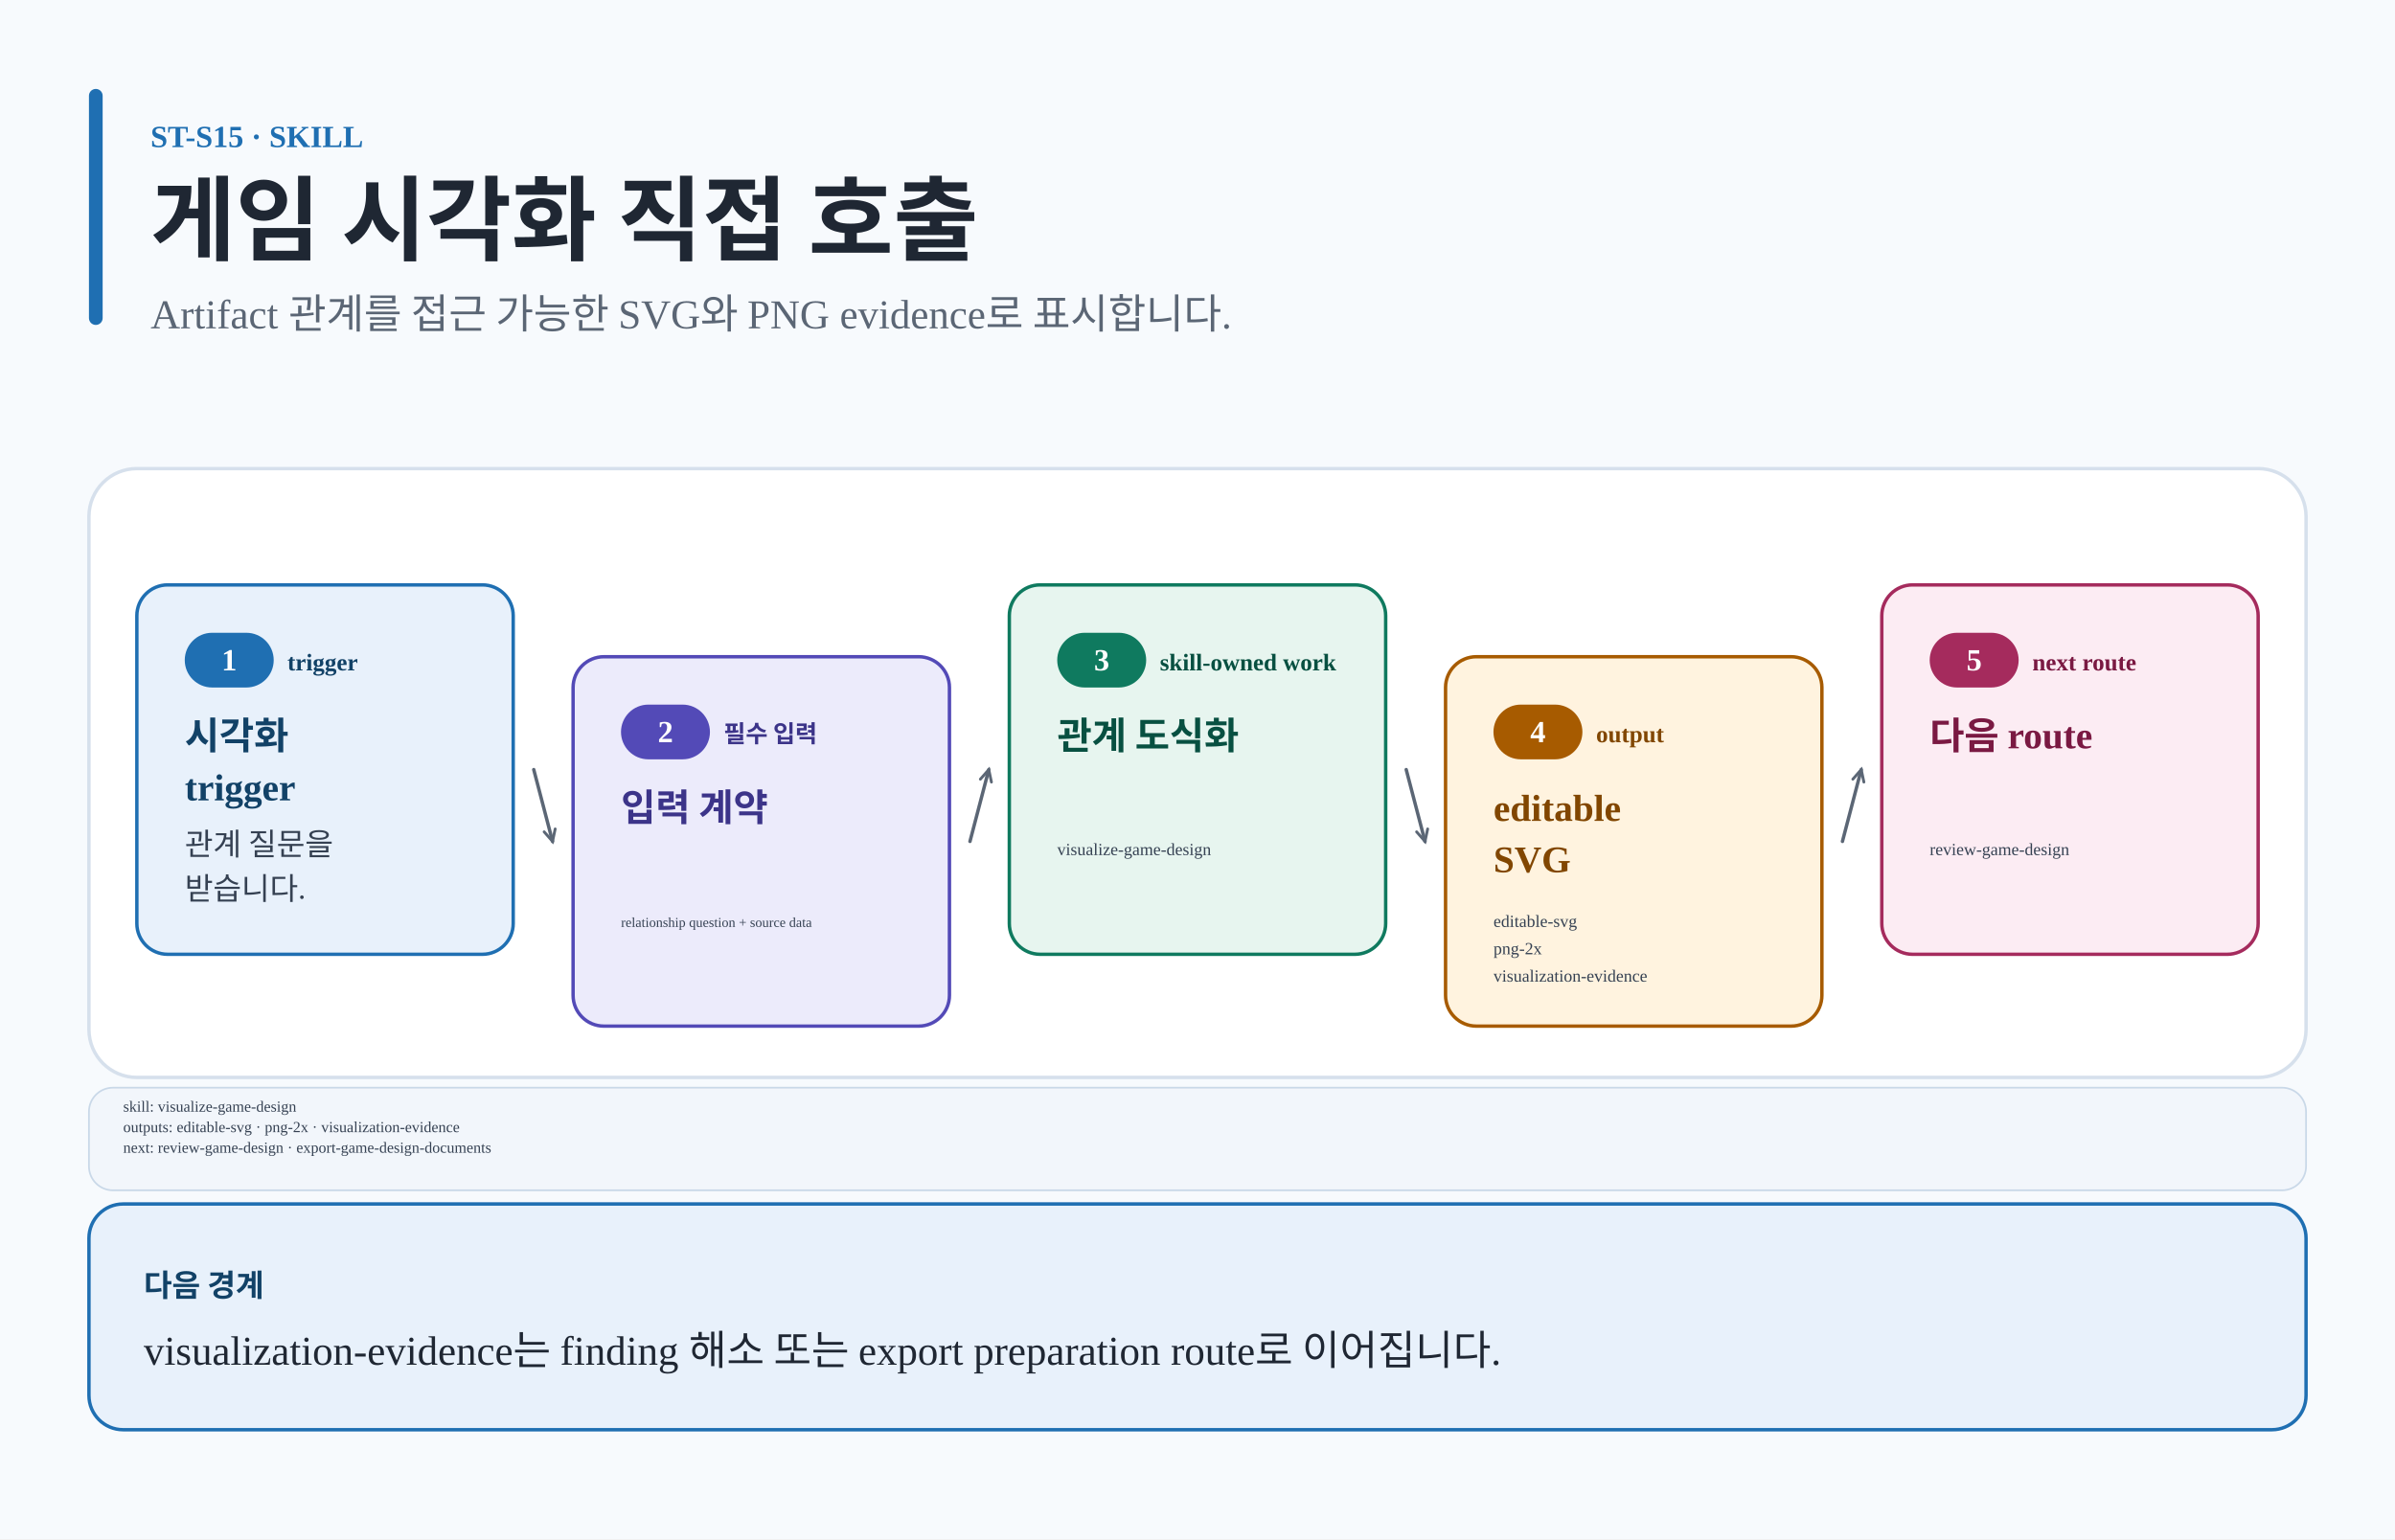
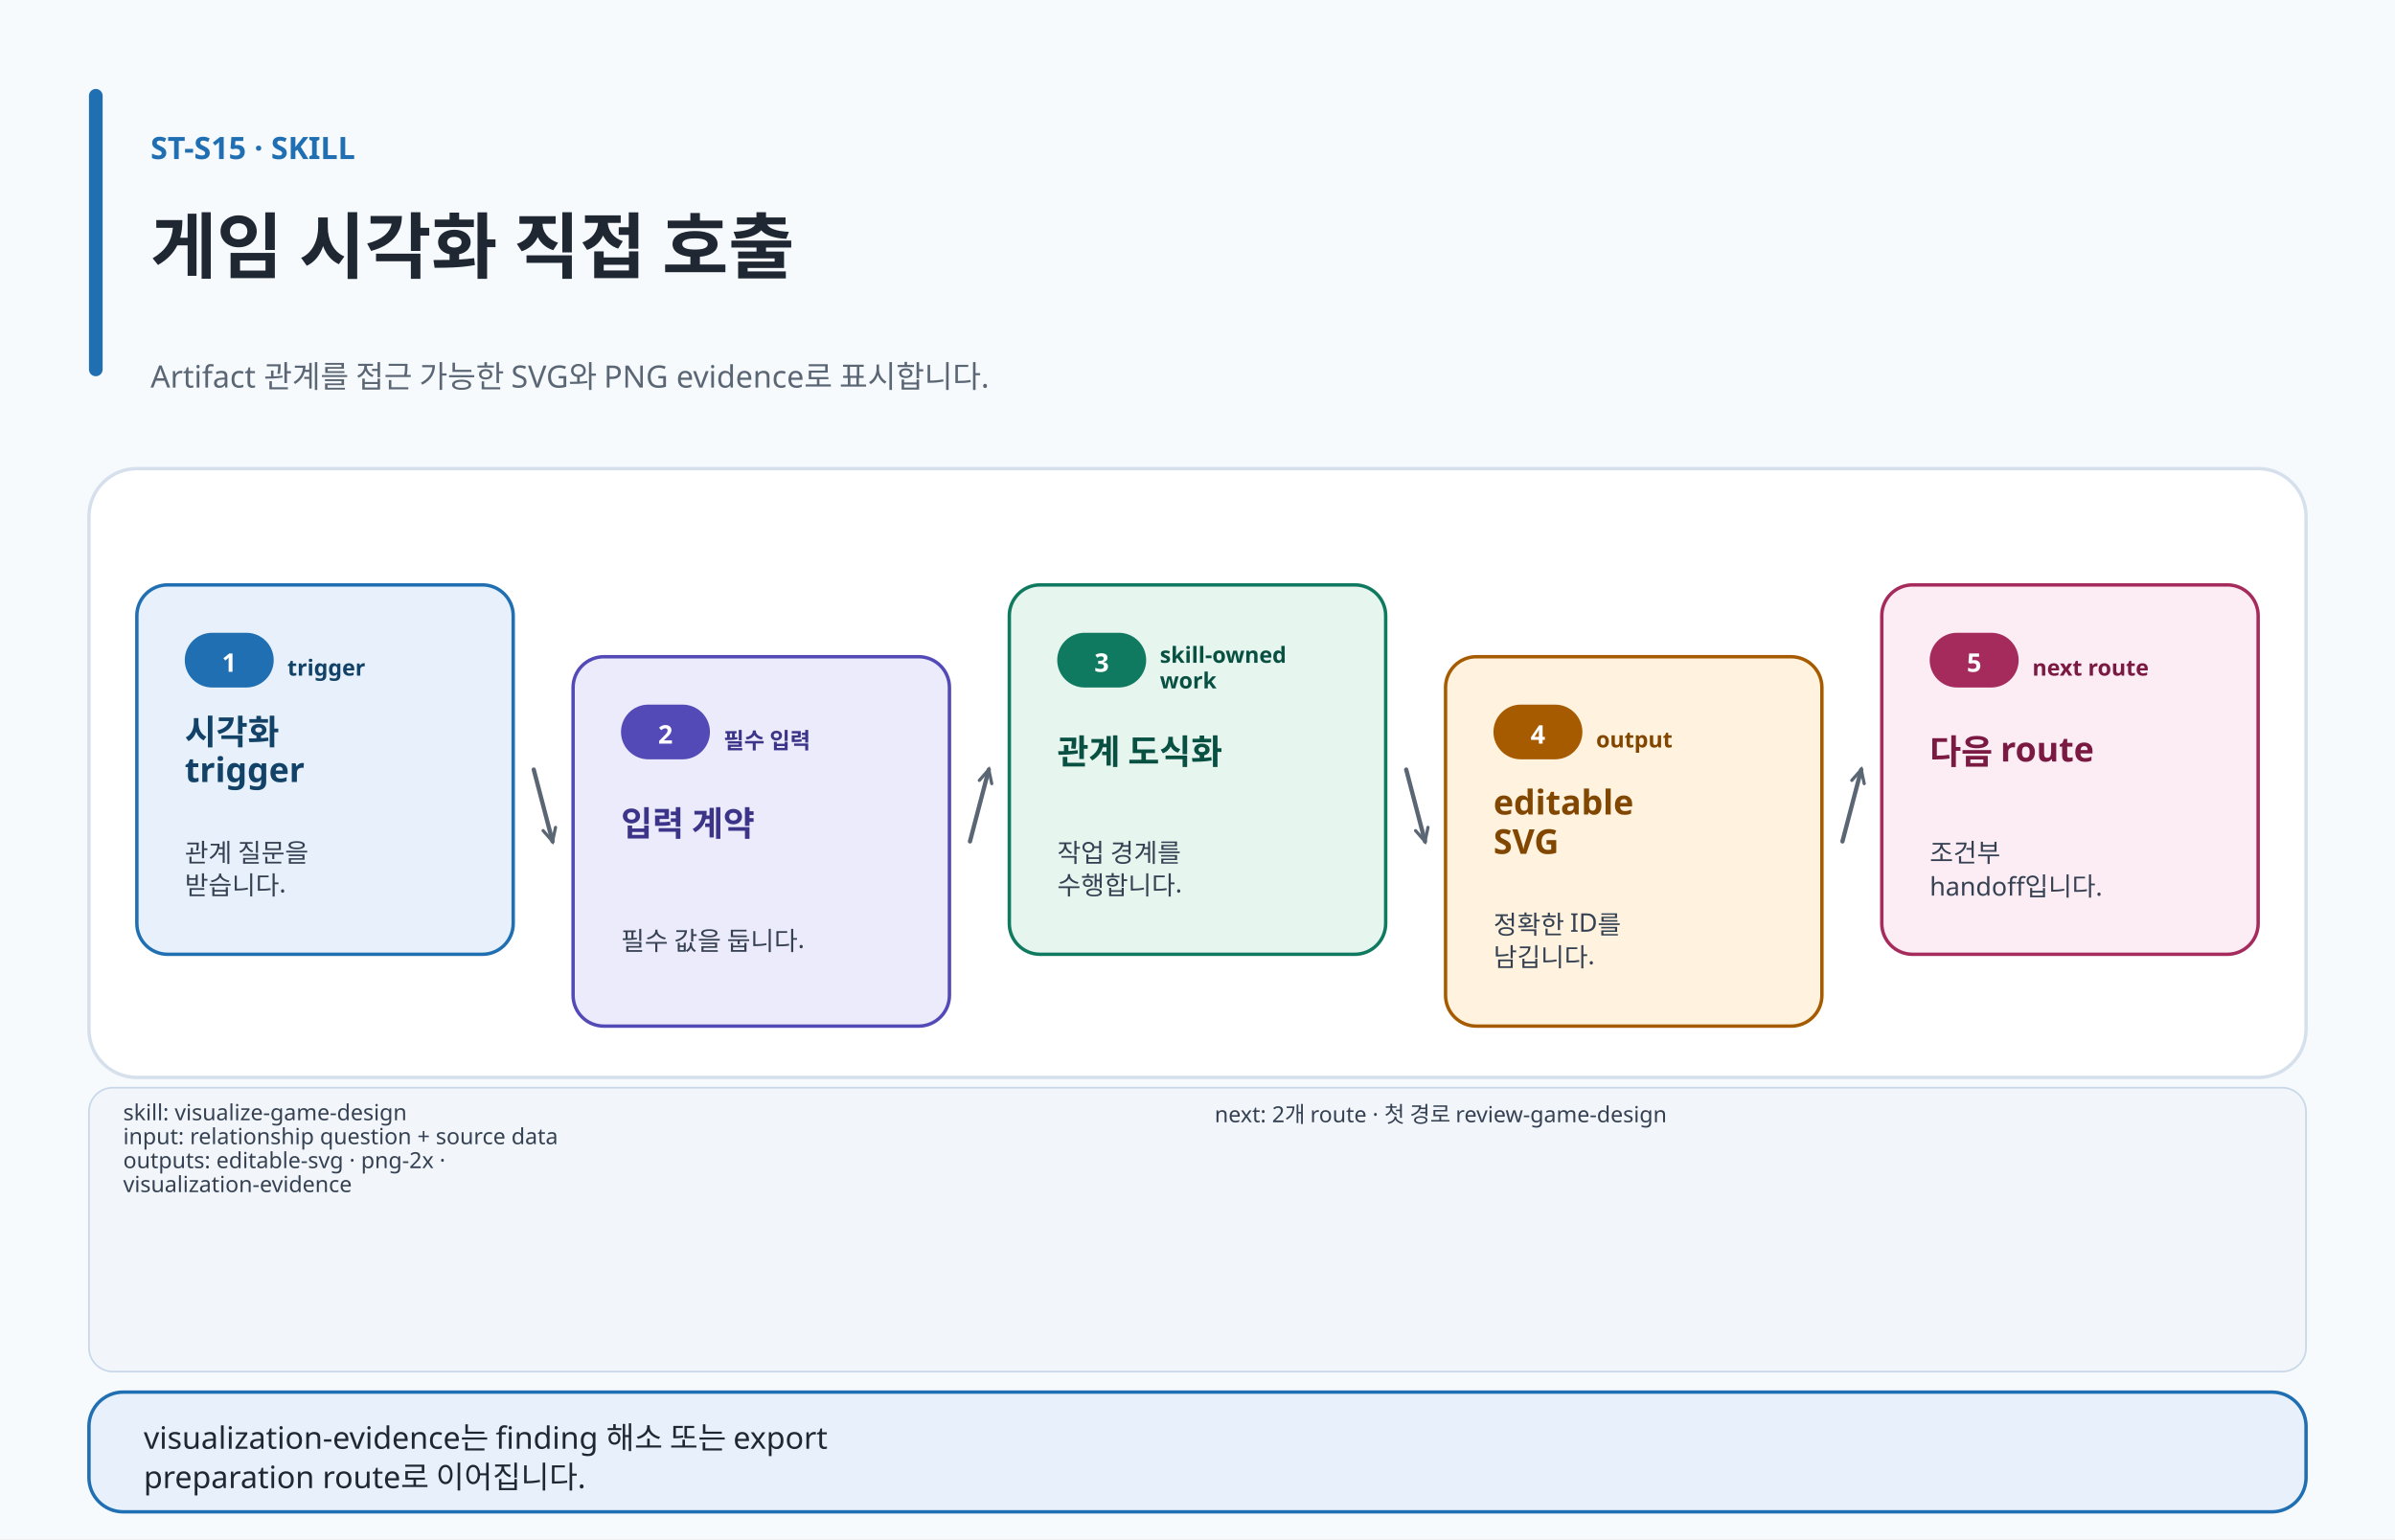
- <svg xmlns="http://www.w3.org/2000/svg" viewBox="0 0 1400 900" width="1400" height="900" role="img" aria-label="게임 기획 시각화 직접 호출 흐름">
+ <svg xmlns="http://www.w3.org/2000/svg" viewBox="0 0 1400 900" width="1400" height="900" role="img" aria-label="게임 기획 시각화 직접 호출 흐름" style="font-family:Pretendard,'Apple SD Gothic Neo','Malgun Gothic','Noto Sans KR',sans-serif">
  <defs>
-     <marker id="open-arrow" viewBox="0 0 12 12" refX="10" refY="6" markerWidth="10" markerHeight="10" markerUnits="userSpaceOnUse" orient="auto">
+     <marker id="open-arrow" viewBox="0 0 12 12" refX="10" refY="6" markerWidth="11.25" markerHeight="11.25" markerUnits="userSpaceOnUse" orient="auto">
      <path d="M 2 2 L 10 6 L 2 10" fill="none" stroke="#5B6675" stroke-width="2" stroke-linecap="round" />
    </marker>
  </defs>
  <rect width="1400" height="900" fill="#F7FAFD" />
-   <rect x="52" y="52" width="8" height="138" rx="4" fill="#1F6FB2" />
-   <text x="88" y="86" fill="#1F6FB2" font-size="18" font-weight="700">ST-S15 · SKILL</text>
-   <text x="88" y="148" fill="#1F2733" font-size="54" font-weight="700">게임 시각화 직접 호출</text>
-   <text x="88" y="192" fill="#5B6675" font-size="24">Artifact 관계를 접근 가능한 SVG와 PNG evidence로 표시합니다.</text>
+   <rect x="52" y="52" width="8" height="168" rx="4" fill="#1F6FB2" />
+   <text data-text-role="eyebrow" x="88" y="86" text-anchor="start" dominant-baseline="central" fill="#1F6FB2" font-size="18" font-weight="700">
+     <tspan x="88" dy="0">ST-S15 · SKILL</tspan>
+   </text>
+   <text data-text-role="title" x="88" y="141" text-anchor="start" dominant-baseline="central" fill="#1F2733" font-size="42" font-weight="700">
+     <tspan x="88" dy="0">게임 시각화 직접 호출</tspan>
+   </text>
+   <text data-text-role="description" x="88" y="218" text-anchor="start" dominant-baseline="central" fill="#5B6675" font-size="18" font-weight="400">
+     <tspan x="88" dy="0">Artifact 관계를 접근 가능한 SVG와 PNG evidence로 표시합니다.</tspan>
+   </text>
  <rect x="52" y="274" width="1296" height="356" rx="28" fill="#FFFFFF" stroke="#D6E0EC" stroke-width="2" />
-   <path d="M 312 450 L 323 492" fill="none" stroke="#5B6675" stroke-width="2" stroke-linecap="round" marker-end="url(#open-arrow)" />
-   <path d="M 567 492 L 578 450" fill="none" stroke="#5B6675" stroke-width="2" stroke-linecap="round" marker-end="url(#open-arrow)" />
-   <path d="M 822 450 L 833 492" fill="none" stroke="#5B6675" stroke-width="2" stroke-linecap="round" marker-end="url(#open-arrow)" />
-   <path d="M 1077 492 L 1088 450" fill="none" stroke="#5B6675" stroke-width="2" stroke-linecap="round" marker-end="url(#open-arrow)" />
+   <path d="M 312 450 L 323 492" fill="none" stroke="#5B6675" stroke-width="2.5" stroke-linecap="round" marker-end="url(#open-arrow)" />
+   <path d="M 567 492 L 578 450" fill="none" stroke="#5B6675" stroke-width="2.5" stroke-linecap="round" marker-end="url(#open-arrow)" />
+   <path d="M 822 450 L 833 492" fill="none" stroke="#5B6675" stroke-width="2.5" stroke-linecap="round" marker-end="url(#open-arrow)" />
+   <path d="M 1077 492 L 1088 450" fill="none" stroke="#5B6675" stroke-width="2.5" stroke-linecap="round" marker-end="url(#open-arrow)" />
  <g aria-label="읽기 순서 1: 시각화 trigger">
    <rect x="80" y="342" width="220" height="216" rx="18" fill="#E8F1FB" stroke="#1F6FB2" stroke-width="2" />
    <rect x="108" y="370" width="52" height="32" rx="16" fill="#1F6FB2" />
-     <text x="134" y="392" text-anchor="middle" fill="#FFFFFF" font-size="18" font-weight="700">1</text>
-     <text x="168" y="392" fill="#124267" font-size="14" font-weight="700">trigger</text>
-     <text x="108" y="438" fill="#124267" font-size="22" font-weight="700">시각화</text>
-     <text x="108" y="468" fill="#124267" font-size="22" font-weight="700">trigger</text>
-     <text x="108" y="500" fill="#354152" font-size="18" font-weight="400">관계 질문을</text>
-     <text x="108" y="526" fill="#354152" font-size="18" font-weight="400">받습니다.</text>
+     <text data-text-role="caption" x="134" y="387" text-anchor="middle" dominant-baseline="central" fill="#FFFFFF" font-size="15" font-weight="700">
+       <tspan x="134" dy="0">1</tspan>
+     </text>
+     <text data-text-role="caption" x="168" y="390" text-anchor="start" dominant-baseline="central" fill="#124267" font-size="13" font-weight="700">
+       <tspan x="168" dy="0">trigger</tspan>
+     </text>
+     <text data-text-role="card-title" x="108" y="426.5" text-anchor="start" dominant-baseline="central" fill="#124267" font-size="20" font-weight="700">
+       <tspan x="108" dy="0">시각화</tspan>
+       <tspan x="108" dy="23">trigger</tspan>
+     </text>
+     <text data-text-role="card-body" x="108" y="497.5" text-anchor="start" dominant-baseline="central" fill="#354152" font-size="15" font-weight="400">
+       <tspan x="108" dy="0">관계 질문을</tspan>
+       <tspan x="108" dy="19">받습니다.</tspan>
+     </text>
  </g>
  <g aria-label="읽기 순서 2: 입력 계약">
    <rect x="335" y="384" width="220" height="216" rx="18" fill="#ECEBFB" stroke="#534AB7" stroke-width="2" />
    <rect x="363" y="412" width="52" height="32" rx="16" fill="#534AB7" />
-     <text x="389" y="434" text-anchor="middle" fill="#FFFFFF" font-size="18" font-weight="700">2</text>
-     <text x="423" y="434" fill="#3C3489" font-size="14" font-weight="700">필수 입력</text>
-     <text x="363" y="480" fill="#3C3489" font-size="22" font-weight="700">입력 계약</text>
-     <text x="363" y="542" fill="#354152" font-size="8" textLength="164" lengthAdjust="spacingAndGlyphs">relationship question + source data</text>
+     <text data-text-role="caption" x="389" y="429" text-anchor="middle" dominant-baseline="central" fill="#FFFFFF" font-size="15" font-weight="700">
+       <tspan x="389" dy="0">2</tspan>
+     </text>
+     <text data-text-role="caption" x="423" y="432" text-anchor="start" dominant-baseline="central" fill="#3C3489" font-size="13" font-weight="700">
+       <tspan x="423" dy="0">필수 입력</tspan>
+     </text>
+     <text data-text-role="card-title" x="363" y="480" text-anchor="start" dominant-baseline="central" fill="#3C3489" font-size="20" font-weight="700">
+       <tspan x="363" dy="0">입력 계약</tspan>
+     </text>
+     <text data-text-role="card-body" x="363" y="549" text-anchor="start" dominant-baseline="central" fill="#354152" font-size="15" font-weight="400">
+       <tspan x="363" dy="0">필수 값을 둡니다.</tspan>
+     </text>
  </g>
  <g aria-label="읽기 순서 3: 관계 도식화">
    <rect x="590" y="342" width="220" height="216" rx="18" fill="#E7F5EF" stroke="#0F7A5F" stroke-width="2" />
    <rect x="618" y="370" width="52" height="32" rx="16" fill="#0F7A5F" />
-     <text x="644" y="392" text-anchor="middle" fill="#FFFFFF" font-size="18" font-weight="700">3</text>
-     <text x="678" y="392" fill="#085041" font-size="14" font-weight="700">skill-owned work</text>
-     <text x="618" y="438" fill="#085041" font-size="22" font-weight="700">관계 도식화</text>
-     <text x="618" y="500" fill="#354152" font-size="10" textLength="164" lengthAdjust="spacingAndGlyphs">visualize-game-design</text>
+     <text data-text-role="caption" x="644" y="387" text-anchor="middle" dominant-baseline="central" fill="#FFFFFF" font-size="15" font-weight="700">
+       <tspan x="644" dy="0">3</tspan>
+     </text>
+     <text data-text-role="caption" x="678" y="382.5" text-anchor="start" dominant-baseline="central" fill="#085041" font-size="13" font-weight="700">
+       <tspan x="678" dy="0">skill-owned</tspan>
+       <tspan x="678" dy="15">work</tspan>
+     </text>
+     <text data-text-role="card-title" x="618" y="438" text-anchor="start" dominant-baseline="central" fill="#085041" font-size="20" font-weight="700">
+       <tspan x="618" dy="0">관계 도식화</tspan>
+     </text>
+     <text data-text-role="card-body" x="618" y="497.5" text-anchor="start" dominant-baseline="central" fill="#354152" font-size="15" font-weight="400">
+       <tspan x="618" dy="0">작업 경계를</tspan>
+       <tspan x="618" dy="19">수행합니다.</tspan>
+     </text>
  </g>
  <g aria-label="읽기 순서 4: editable SVG">
    <rect x="845" y="384" width="220" height="216" rx="18" fill="#FFF3DF" stroke="#A75B00" stroke-width="2" />
    <rect x="873" y="412" width="52" height="32" rx="16" fill="#A75B00" />
-     <text x="899" y="434" text-anchor="middle" fill="#FFFFFF" font-size="18" font-weight="700">4</text>
-     <text x="933" y="434" fill="#814600" font-size="14" font-weight="700">output</text>
-     <text x="873" y="480" fill="#814600" font-size="22" font-weight="700">editable</text>
-     <text x="873" y="510" fill="#814600" font-size="22" font-weight="700">SVG</text>
-     <text x="873" y="542" fill="#354152" font-size="10" textLength="164" lengthAdjust="spacingAndGlyphs">editable-svg</text>
-     <text x="873" y="558" fill="#354152" font-size="10" textLength="164" lengthAdjust="spacingAndGlyphs">png-2x</text>
-     <text x="873" y="574" fill="#354152" font-size="10" textLength="164" lengthAdjust="spacingAndGlyphs">visualization-evidence</text>
+     <text data-text-role="caption" x="899" y="429" text-anchor="middle" dominant-baseline="central" fill="#FFFFFF" font-size="15" font-weight="700">
+       <tspan x="899" dy="0">4</tspan>
+     </text>
+     <text data-text-role="caption" x="933" y="432" text-anchor="start" dominant-baseline="central" fill="#814600" font-size="13" font-weight="700">
+       <tspan x="933" dy="0">output</tspan>
+     </text>
+     <text data-text-role="card-title" x="873" y="468.5" text-anchor="start" dominant-baseline="central" fill="#814600" font-size="20" font-weight="700">
+       <tspan x="873" dy="0">editable</tspan>
+       <tspan x="873" dy="23">SVG</tspan>
+     </text>
+     <text data-text-role="card-body" x="873" y="539.5" text-anchor="start" dominant-baseline="central" fill="#354152" font-size="15" font-weight="400">
+       <tspan x="873" dy="0">정확한 ID를</tspan>
+       <tspan x="873" dy="19">남깁니다.</tspan>
+     </text>
  </g>
  <g aria-label="읽기 순서 5: 다음 route">
    <rect x="1100" y="342" width="220" height="216" rx="18" fill="#FCECF3" stroke="#A52B5D" stroke-width="2" />
    <rect x="1128" y="370" width="52" height="32" rx="16" fill="#A52B5D" />
-     <text x="1154" y="392" text-anchor="middle" fill="#FFFFFF" font-size="18" font-weight="700">5</text>
-     <text x="1188" y="392" fill="#7A1942" font-size="14" font-weight="700">next route</text>
-     <text x="1128" y="438" fill="#7A1942" font-size="22" font-weight="700">다음 route</text>
-     <text x="1128" y="500" fill="#354152" font-size="10" textLength="164" lengthAdjust="spacingAndGlyphs">review-game-design</text>
+     <text data-text-role="caption" x="1154" y="387" text-anchor="middle" dominant-baseline="central" fill="#FFFFFF" font-size="15" font-weight="700">
+       <tspan x="1154" dy="0">5</tspan>
+     </text>
+     <text data-text-role="caption" x="1188" y="390" text-anchor="start" dominant-baseline="central" fill="#7A1942" font-size="13" font-weight="700">
+       <tspan x="1188" dy="0">next route</tspan>
+     </text>
+     <text data-text-role="card-title" x="1128" y="438" text-anchor="start" dominant-baseline="central" fill="#7A1942" font-size="20" font-weight="700">
+       <tspan x="1128" dy="0">다음 route</tspan>
+     </text>
+     <text data-text-role="card-body" x="1128" y="497.5" text-anchor="start" dominant-baseline="central" fill="#354152" font-size="15" font-weight="400">
+       <tspan x="1128" dy="0">조건부</tspan>
+       <tspan x="1128" dy="19">handoff입니다.</tspan>
+     </text>
  </g>
-   <rect x="52" y="636" width="1296" height="60" rx="14" fill="#F2F6FB" stroke="#C9D8E8" stroke-width="1" />
-   <text x="72" y="650" fill="#354152" font-size="9">skill: visualize-game-design</text>
-   <text x="72" y="662" fill="#354152" font-size="9">outputs: editable-svg · png-2x · visualization-evidence</text>
-   <text x="72" y="674" fill="#354152" font-size="9">next: review-game-design · export-game-design-documents</text>
-   <rect x="52" y="704" width="1296" height="132" rx="20" fill="#E8F1FB" stroke="#1F6FB2" stroke-width="2" />
-   <text x="84" y="758" fill="#124267" font-size="18" font-weight="700">다음 경계</text>
-   <text x="84" y="798" fill="#1F2733" font-size="24">visualization-evidence는 finding 해소 또는 export preparation route로 이어집니다.</text>
+   <rect x="52" y="636" width="1296" height="166" rx="14" fill="#F2F6FB" stroke="#C9D8E8" stroke-width="1" />
+   <text data-text-role="semantic-rail" x="72" y="650" text-anchor="start" dominant-baseline="central" fill="#354152" font-size="13" font-weight="400">
+     <tspan x="72" dy="0">skill: visualize-game-design</tspan>
+   </text>
+   <text data-text-role="semantic-rail" x="72" y="664" text-anchor="start" dominant-baseline="central" fill="#354152" font-size="13" font-weight="400">
+     <tspan x="72" dy="0">input: relationship question + source data</tspan>
+   </text>
+   <text data-text-role="semantic-rail" x="72" y="678" text-anchor="start" dominant-baseline="central" fill="#354152" font-size="13" font-weight="400">
+     <tspan x="72" dy="0">outputs: editable-svg · png-2x ·</tspan>
+     <tspan x="72" dy="14">visualization-evidence</tspan>
+   </text>
+   <text data-text-role="semantic-rail" x="710" y="650" text-anchor="start" dominant-baseline="central" fill="#354152" font-size="13" font-weight="400">
+     <tspan x="710" dy="0">next: 2개 route · 첫 경로 review-game-design</tspan>
+   </text>
+   <rect x="52" y="814" width="1296" height="70" rx="20" fill="#E8F1FB" stroke="#1F6FB2" stroke-width="2" />
+   <text data-text-role="footer" x="84" y="838.5" text-anchor="start" dominant-baseline="central" fill="#1F2733" font-size="18" font-weight="400">
+     <tspan x="84" dy="0">visualization-evidence는 finding 해소 또는 export</tspan>
+     <tspan x="84" dy="23">preparation route로 이어집니다.</tspan>
+   </text>
</svg>
